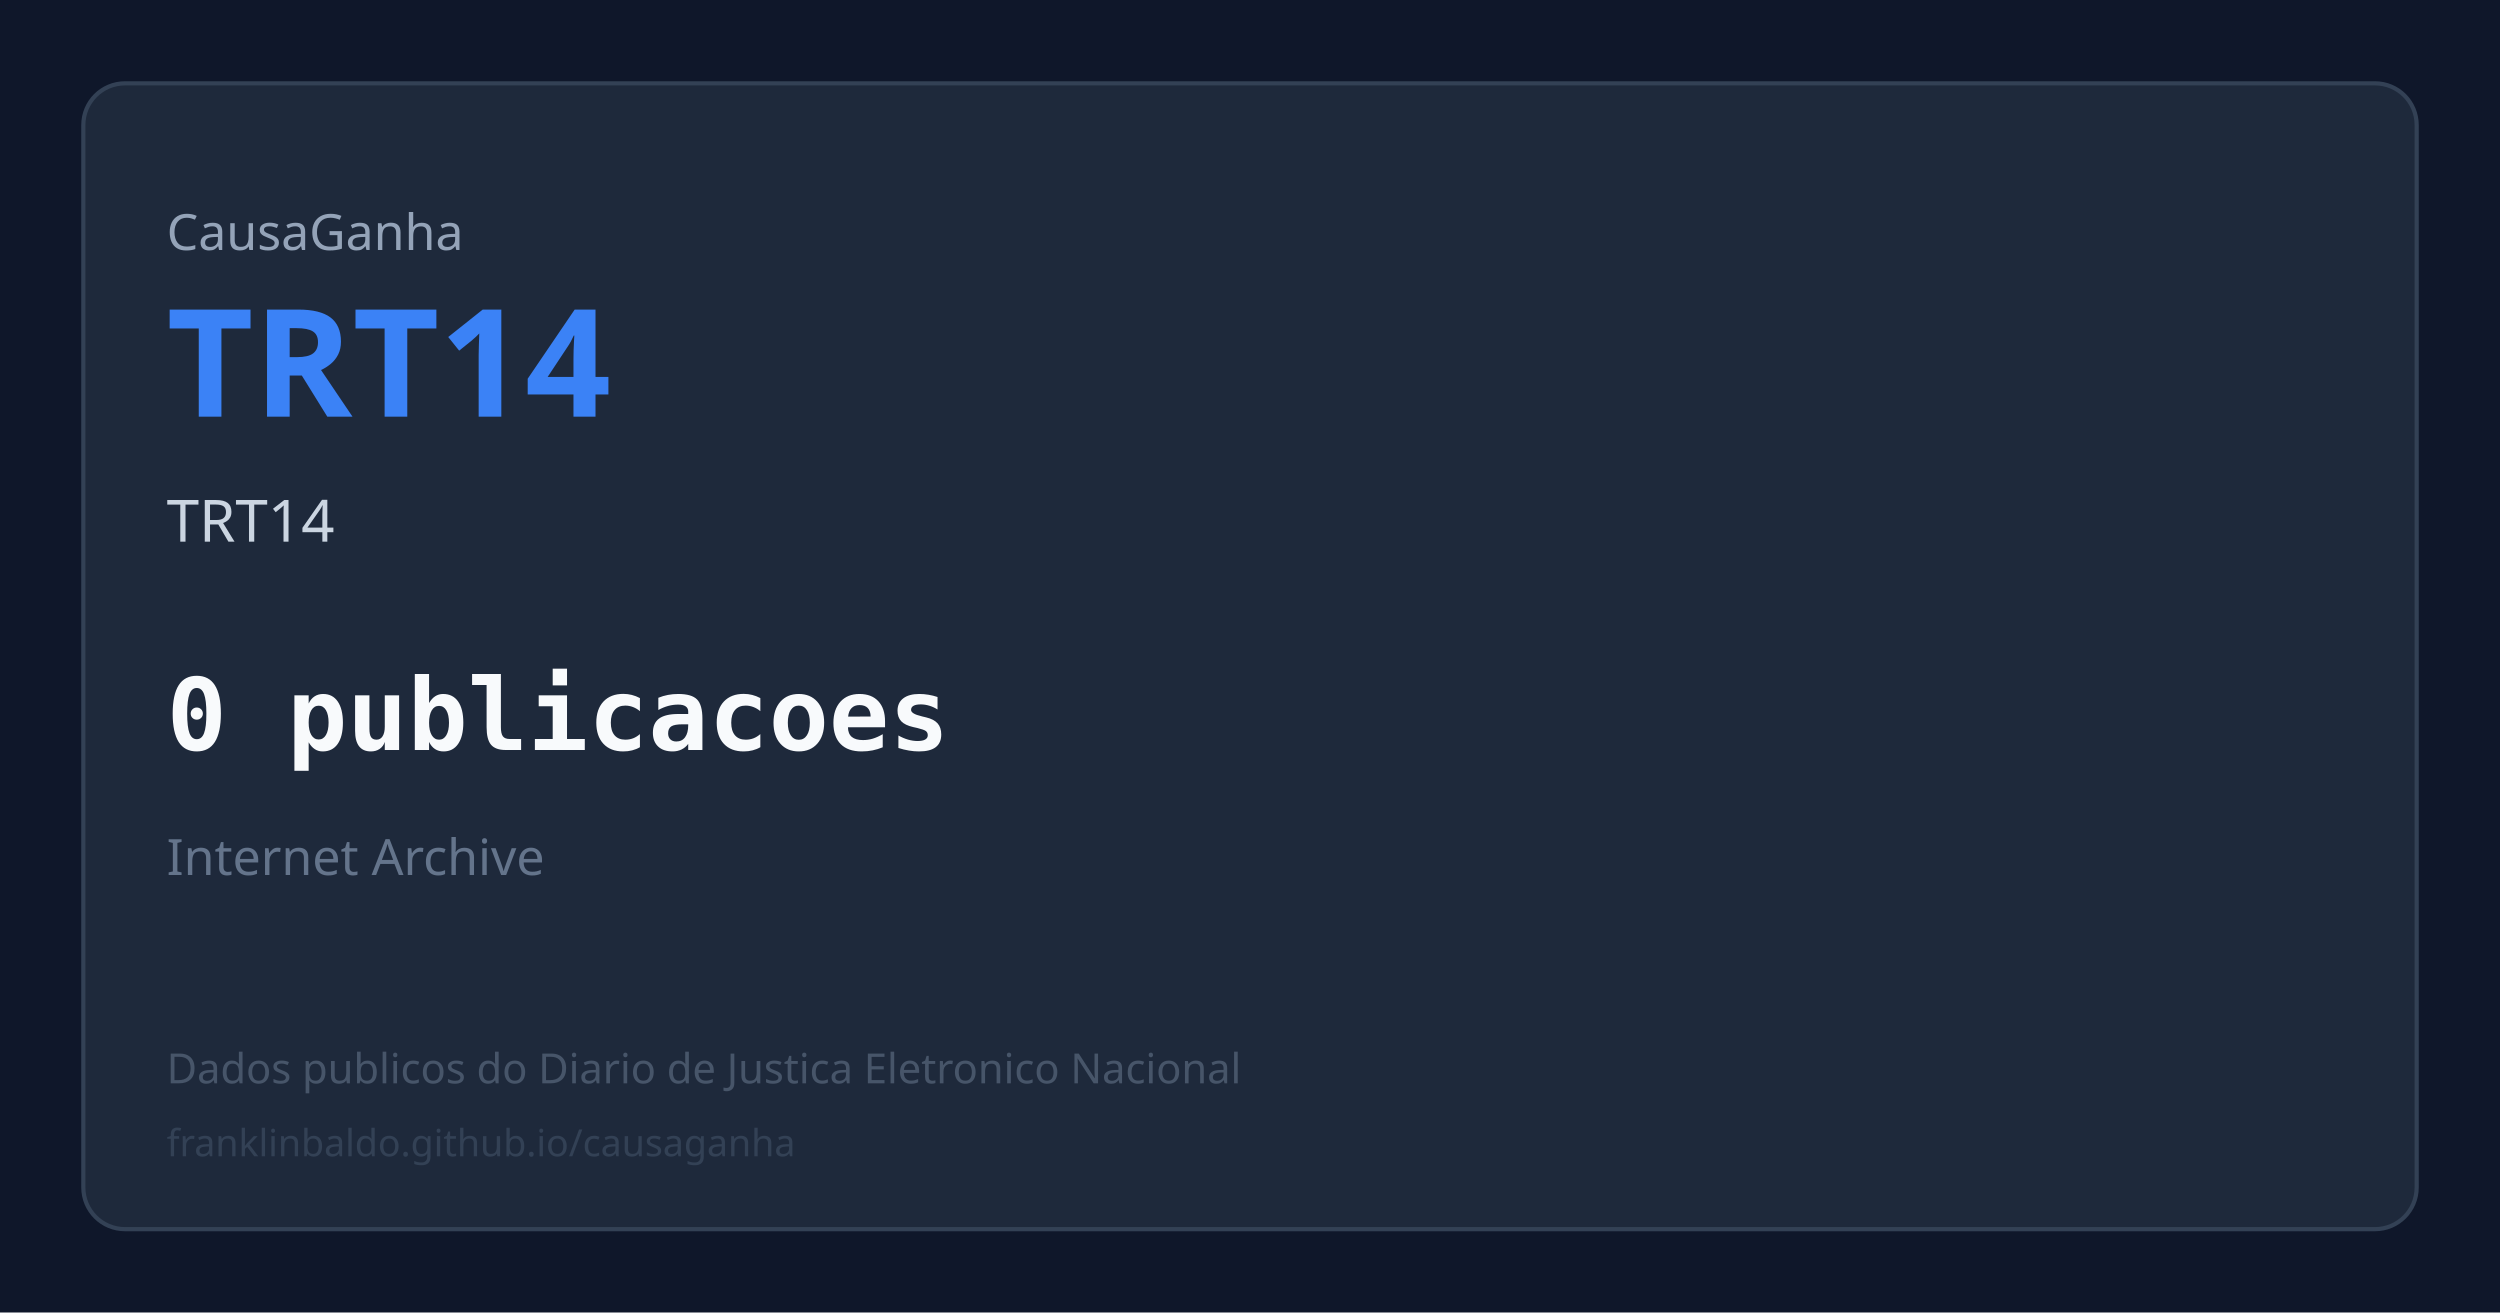
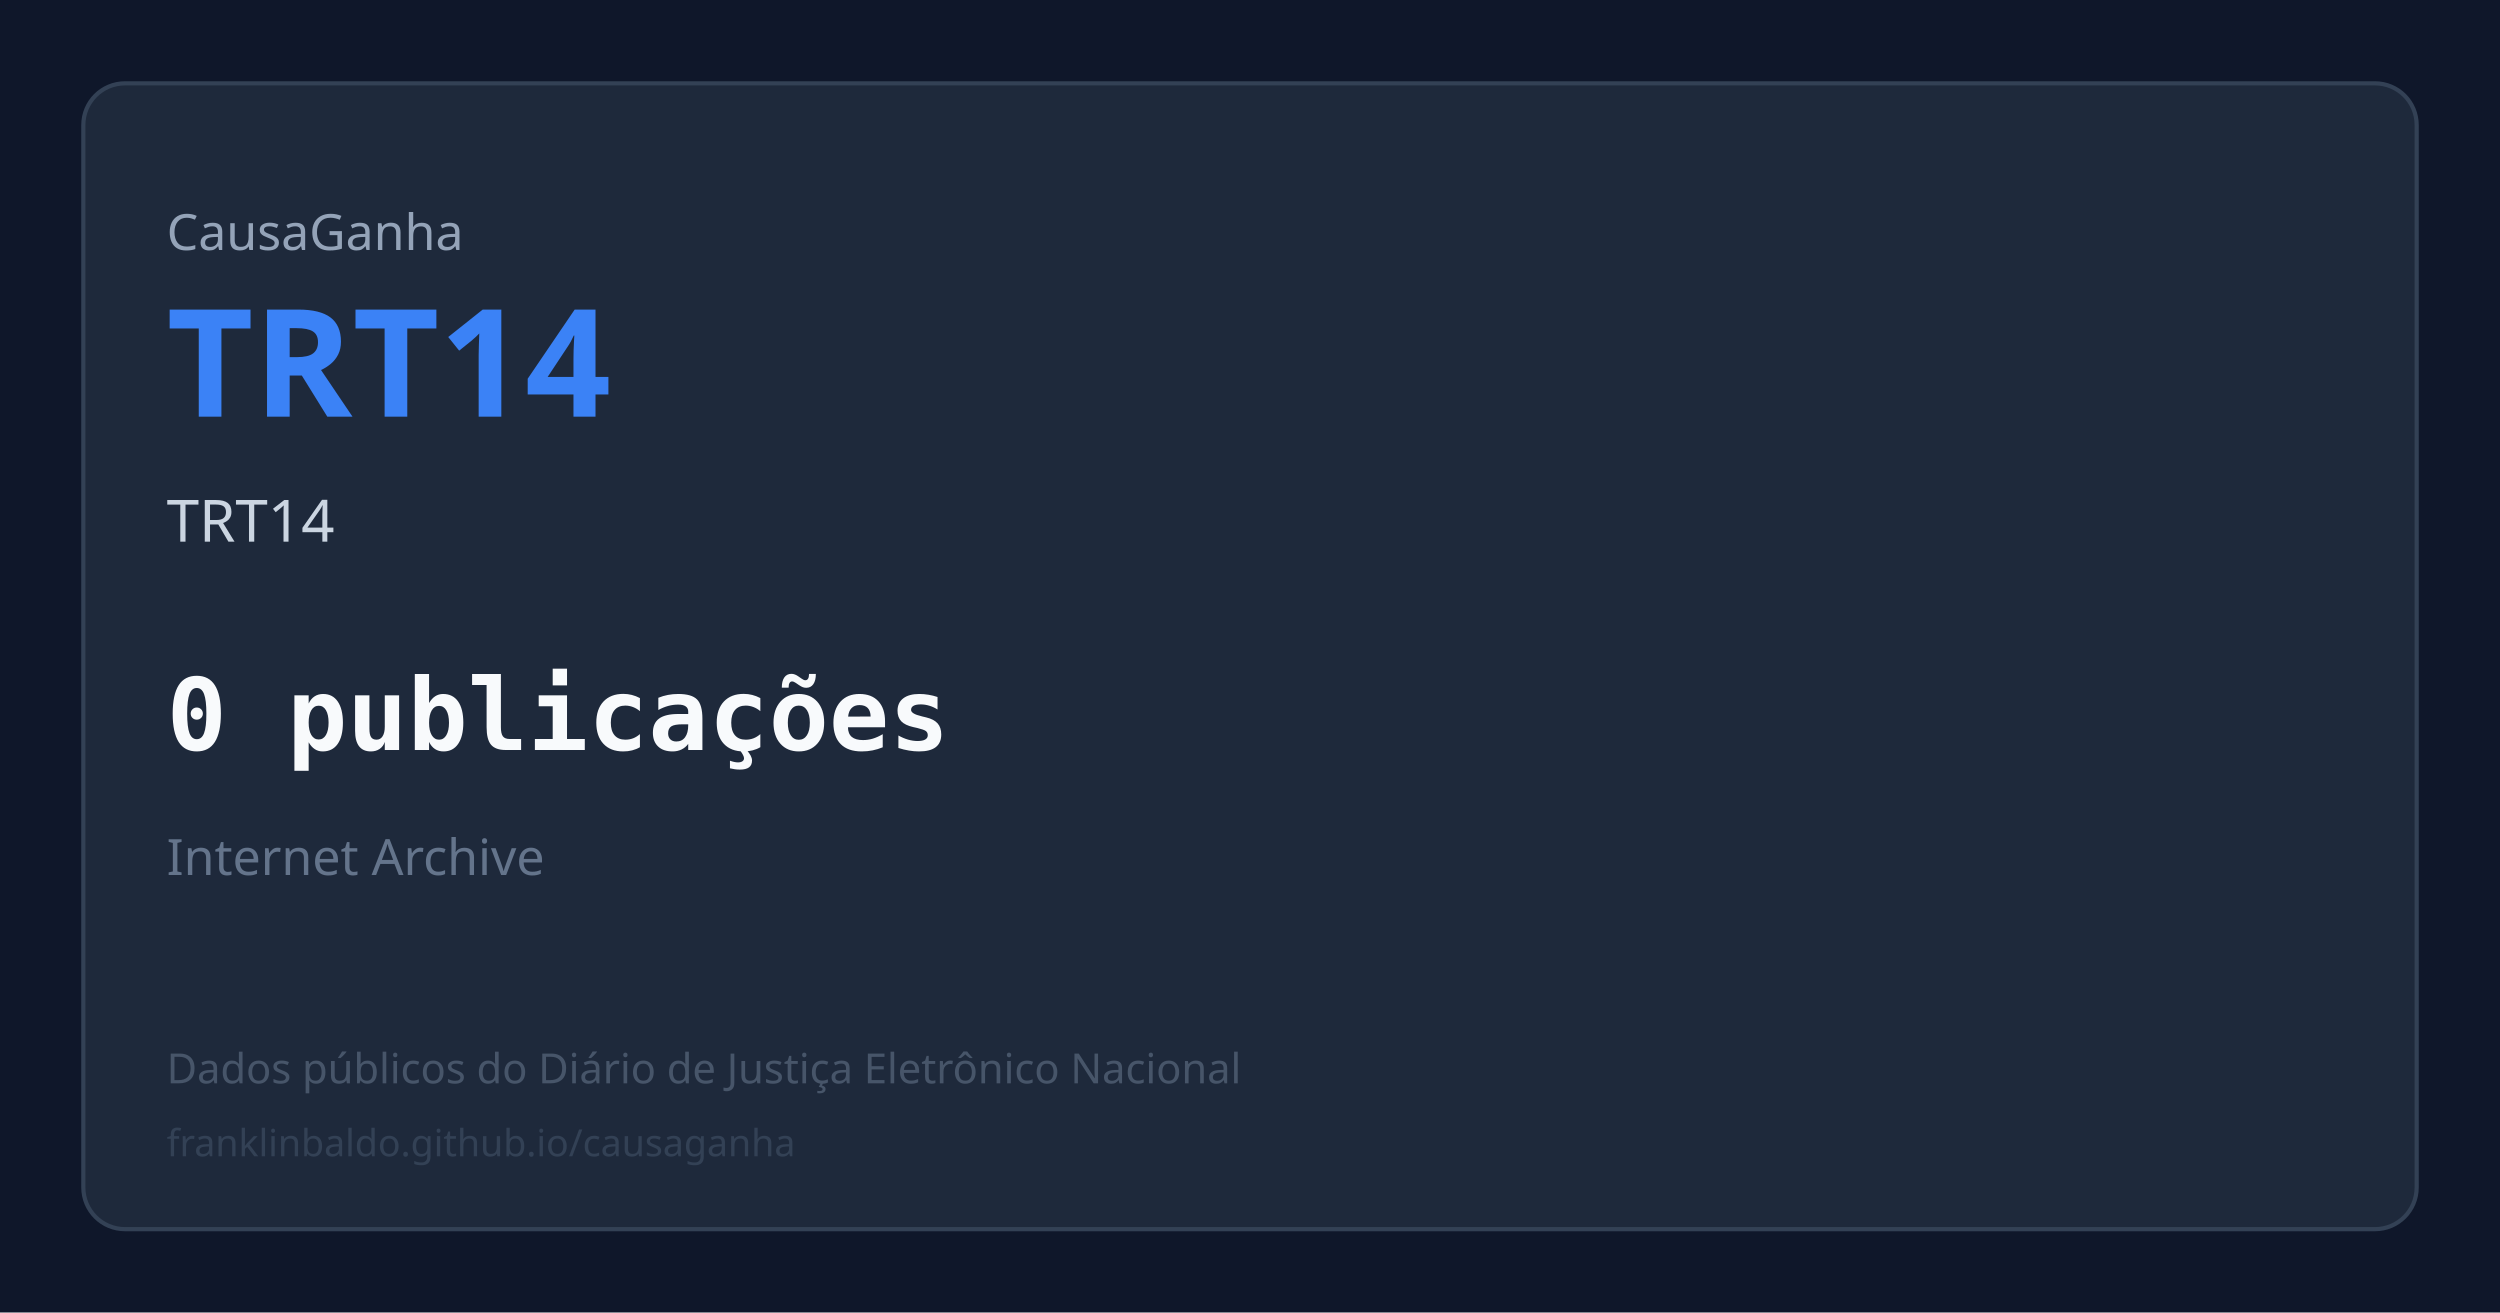
<svg xmlns="http://www.w3.org/2000/svg" width="1200" height="630">
  <rect width="1200" height="630" fill="#0f172a" />
  <rect x="40" y="40" width="1120" height="550" rx="20" fill="#1e293b" stroke="#334155" stroke-width="2" />
  <text x="80" y="120" font-family="system-ui,sans-serif" font-size="24" fill="#94a3b8">CausaGanha</text>
  <text x="80" y="200" font-family="system-ui,sans-serif" font-size="72" font-weight="bold" fill="#3b82f6">TRT14</text>
  <text x="80" y="260" font-family="system-ui,sans-serif" font-size="28" fill="#cbd5e1">TRT14</text>
-   <text x="80" y="360" font-family="monospace" font-size="48" font-weight="bold" fill="#f8fafc">0 publicacoes</text>
+   <text x="80" y="360" font-family="monospace" font-size="48" font-weight="bold" fill="#f8fafc">0 publicações</text>
  <text x="80" y="420" font-family="system-ui,sans-serif" font-size="24" fill="#64748b">Internet Archive</text>
-   <text x="80" y="520" font-family="system-ui,sans-serif" font-size="20" fill="#475569">Dados publicos do Diario de Justica Eletronico Nacional</text>
+   <text x="80" y="520" font-family="system-ui,sans-serif" font-size="20" fill="#475569">Dados públicos do Diário de Justiça Eletrônico Nacional</text>
  <text x="80" y="555" font-family="system-ui,sans-serif" font-size="18" fill="#334155">franklinbaldo.github.io/causaganha</text>
</svg>
